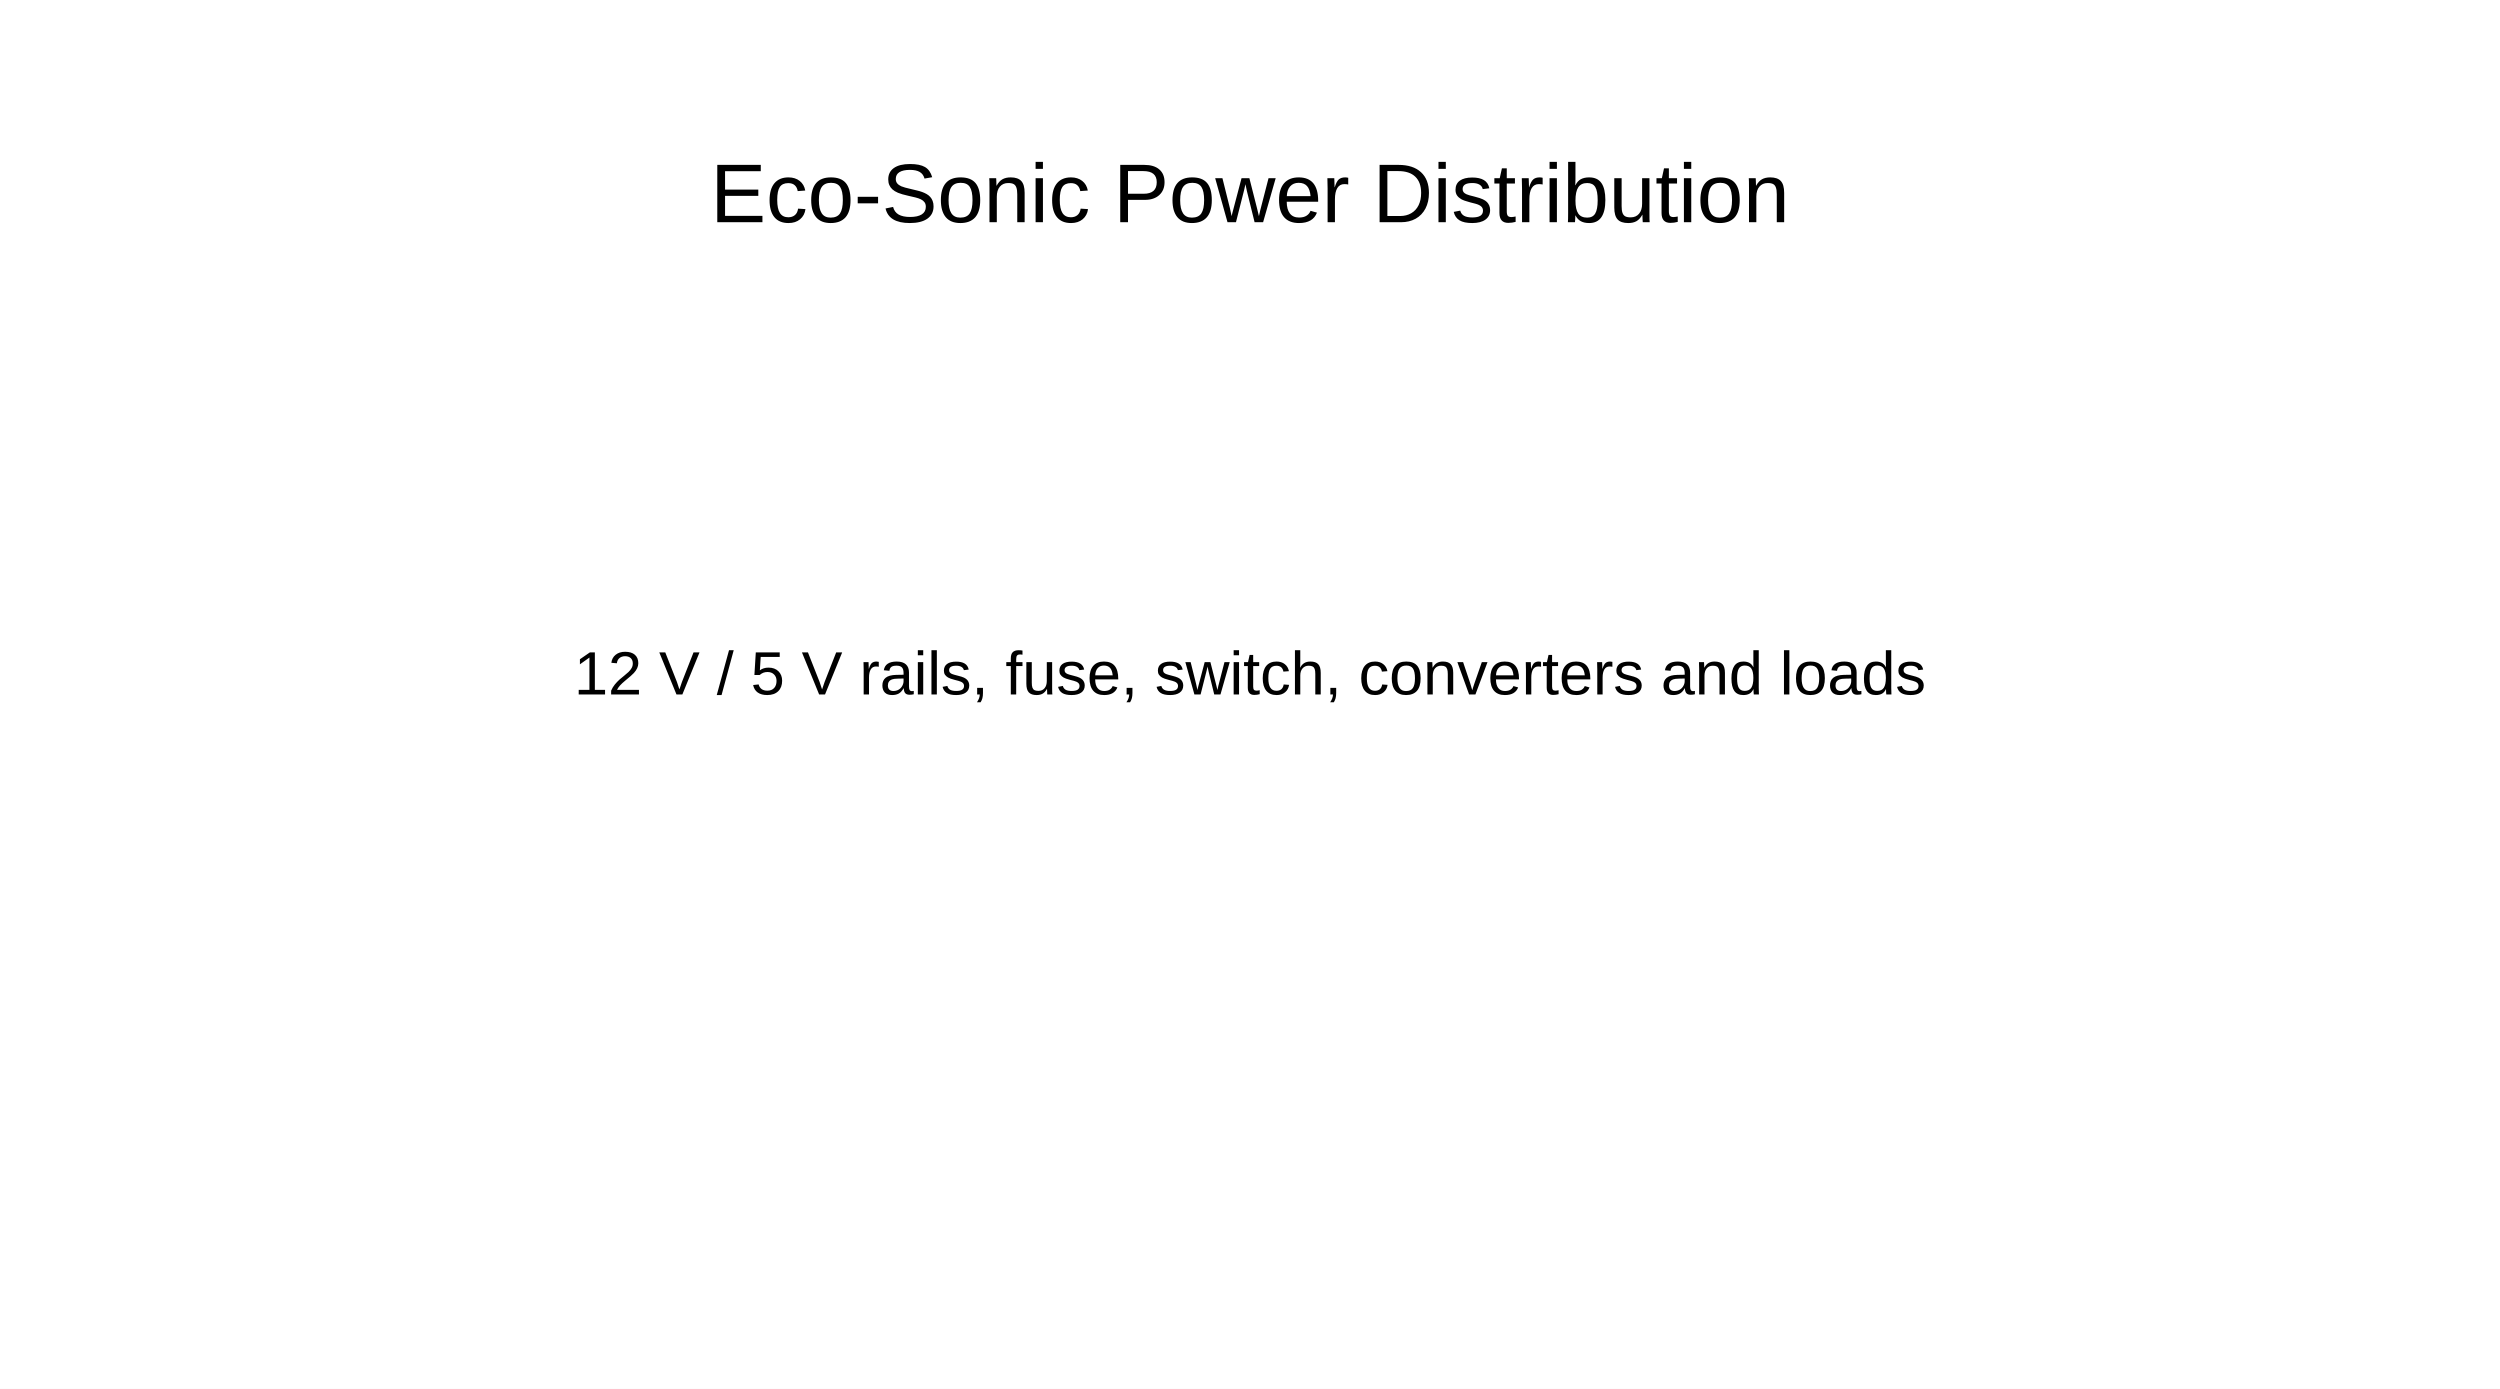
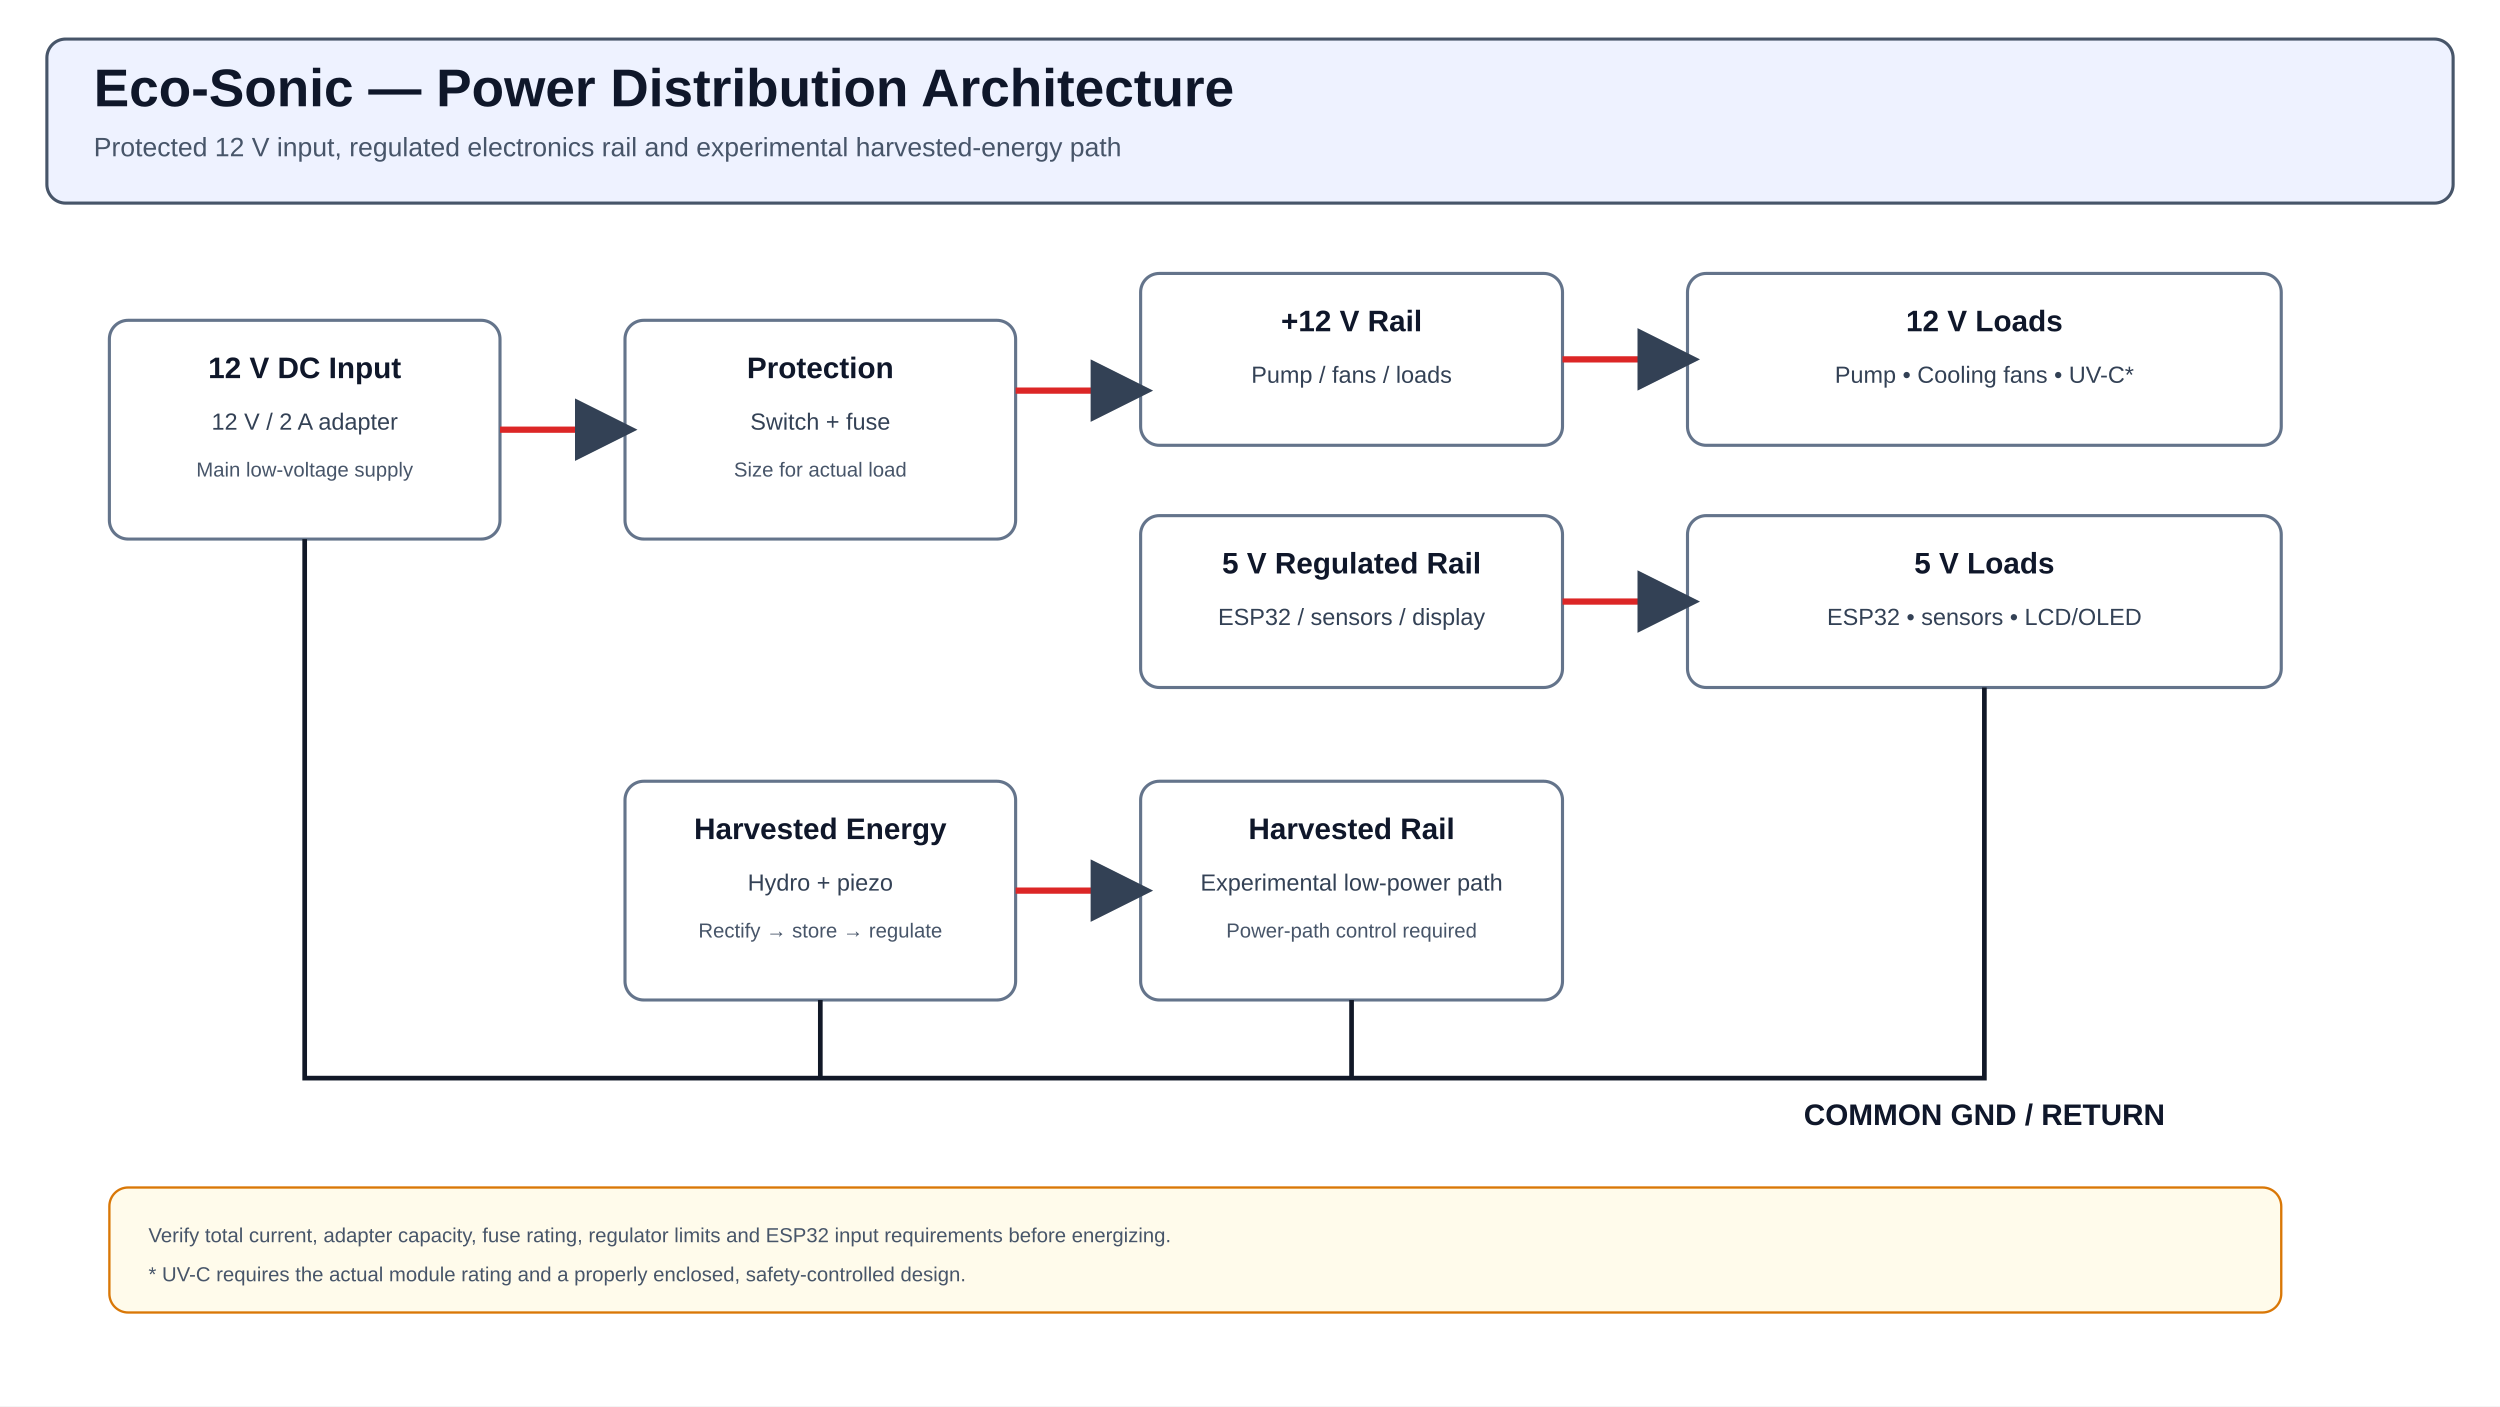
- <svg xmlns="http://www.w3.org/2000/svg" width="900" height="500">
-   <rect width="100%" height="100%" fill="white" />
-   <text x="450" y="80" text-anchor="middle" font-family="Arial" font-size="30">Eco-Sonic Power Distribution</text>
-   <text x="450" y="250" text-anchor="middle" font-family="Arial" font-size="22">12 V / 5 V rails, fuse, switch, converters and loads</text>
+ <svg xmlns="http://www.w3.org/2000/svg" width="1600" height="900" viewBox="0 0 1600 900">
+   <defs>
+     <marker id="a" markerWidth="10" markerHeight="10" refX="8" refY="5" orient="auto">
+       <path d="M0 0L10 5L0 10z" fill="#334155" />
+     </marker>
+     <style>
+ .title{font:700 34px Arial;fill:#0f172a}.sub{font:17px Arial;fill:#475569}.h{font:700 19px Arial;fill:#0f172a}.t{font:15px Arial;fill:#334155}.s{font:13px Arial;fill:#475569}
+ .b{fill:#fff;stroke:#64748b;stroke-width:2}.p{stroke:#dc2626;stroke-width:4;fill:none}.g{stroke:#111827;stroke-width:3;fill:none}.sig{stroke:#2563eb;stroke-width:3;fill:none}.ctl{stroke:#ea580c;stroke-width:3;fill:none}.flow{stroke:#0f766e;stroke-width:4;fill:none}.note{fill:#fffbeb;stroke:#d97706;stroke-width:1.5}
+ </style>
+   </defs>
+   <rect width="1600" height="900" fill="white" />
+   <rect x="30" y="25" width="1540" height="105" rx="12" fill="#eef2ff" stroke="#475569" stroke-width="2" />
+   <text x="60" y="68" class="title">Eco-Sonic — Power Distribution Architecture</text>
+   <text x="60" y="100" class="sub">Protected 12 V input, regulated electronics rail and experimental harvested-energy path</text>
+   <rect x="70" y="205" width="250" height="140" rx="12" class="b" />
+   <text x="195" y="242" text-anchor="middle" class="h">12 V DC Input</text>
+   <text x="195" y="275" text-anchor="middle" class="t">12 V / 2 A adapter</text>
+   <text x="195" y="305" text-anchor="middle" class="s">Main low-voltage supply</text>
+   <rect x="400" y="205" width="250" height="140" rx="12" class="b" />
+   <text x="525" y="242" text-anchor="middle" class="h">Protection</text>
+   <text x="525" y="275" text-anchor="middle" class="t">Switch + fuse</text>
+   <text x="525" y="305" text-anchor="middle" class="s">Size for actual load</text>
+   <path d="M320 275H400" class="p" marker-end="url(#a)" />
+   <rect x="730" y="175" width="270" height="110" rx="12" class="b" />
+   <text x="865" y="212" text-anchor="middle" class="h">+12 V Rail</text>
+   <text x="865" y="245" text-anchor="middle" class="t">Pump / fans / loads</text>
+   <path d="M650 250H730" class="p" marker-end="url(#a)" />
+   <rect x="1080" y="175" width="380" height="110" rx="12" class="b" />
+   <text x="1270" y="212" text-anchor="middle" class="h">12 V Loads</text>
+   <text x="1270" y="245" text-anchor="middle" class="t">Pump • Cooling fans • UV-C*</text>
+   <path d="M1000 230H1080" class="p" marker-end="url(#a)" />
+   <rect x="730" y="330" width="270" height="110" rx="12" class="b" />
+   <text x="865" y="367" text-anchor="middle" class="h">5 V Regulated Rail</text>
+   <text x="865" y="400" text-anchor="middle" class="t">ESP32 / sensors / display</text>
+   <rect x="1080" y="330" width="380" height="110" rx="12" class="b" />
+   <text x="1270" y="367" text-anchor="middle" class="h">5 V Loads</text>
+   <text x="1270" y="400" text-anchor="middle" class="t">ESP32 • sensors • LCD/OLED</text>
+   <path d="M1000 385H1080" class="p" marker-end="url(#a)" />
+   <rect x="400" y="500" width="250" height="140" rx="12" class="b" />
+   <text x="525" y="537" text-anchor="middle" class="h">Harvested Energy</text>
+   <text x="525" y="570" text-anchor="middle" class="t">Hydro + piezo</text>
+   <text x="525" y="600" text-anchor="middle" class="s">Rectify → store → regulate</text>
+   <rect x="730" y="500" width="270" height="140" rx="12" class="b" />
+   <text x="865" y="537" text-anchor="middle" class="h">Harvested Rail</text>
+   <text x="865" y="570" text-anchor="middle" class="t">Experimental low-power path</text>
+   <text x="865" y="600" text-anchor="middle" class="s">Power-path control required</text>
+   <path d="M650 570H730" class="p" marker-end="url(#a)" />
+   <path d="M195 345V690H1270V440" class="g" />
+   <path d="M525 640V690" class="g" />
+   <path d="M865 640V690" class="g" />
+   <text x="1270" y="720" text-anchor="middle" class="h">COMMON GND / RETURN</text>
+   <rect x="70" y="760" width="1390" height="80" rx="12" class="note" />
+   <text x="95" y="795" class="s">Verify total current, adapter capacity, fuse rating, regulator limits and ESP32 input requirements before energizing.</text>
+   <text x="95" y="820" class="s">* UV-C requires the actual module rating and a properly enclosed, safety-controlled design.</text>
</svg>
